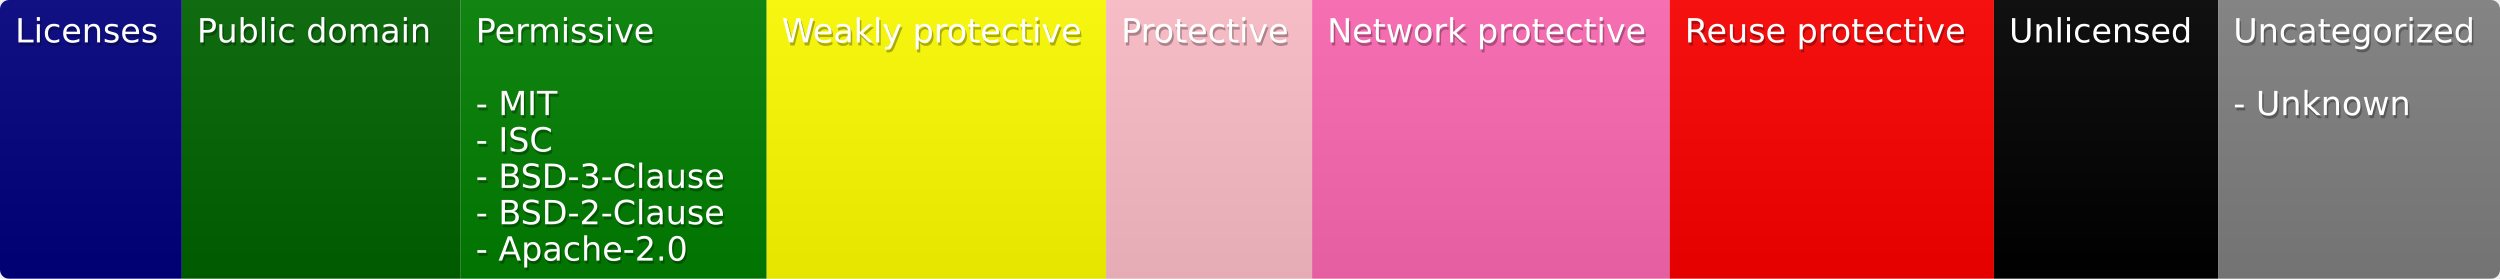
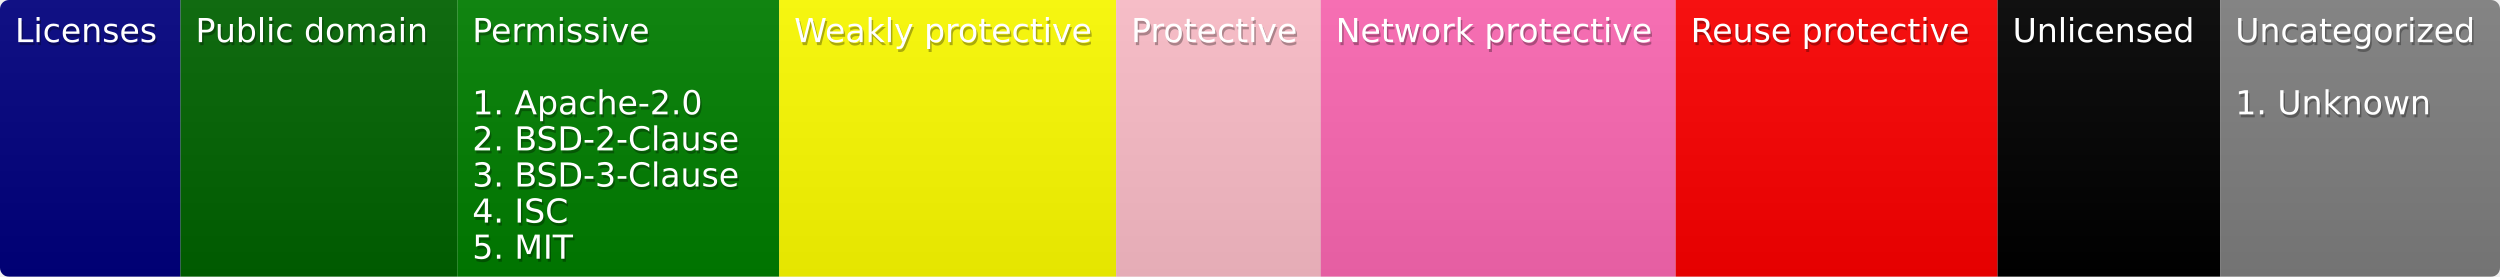
- <svg xmlns="http://www.w3.org/2000/svg" width="825" height="92">
+ <svg xmlns="http://www.w3.org/2000/svg" width="831" height="92">
  <defs>
    <style> text { font-size: 11px; font-family: Verdana,DejaVu Sans,Geneva,sans-serif; } text.shadow { fill: #010101; fill-opacity: .3; } text.high { fill: #ffffff; } </style>
    <linearGradient id="smooth" x2="0" y2="100%">
      <stop offset="0" stop-color="#aaa" stop-opacity=".1" />
      <stop offset="1" stop-opacity=".1" />
    </linearGradient>
    <mask id="round">
      <rect width="100%" height="100%" rx="3" fill="#fff" />
    </mask>
  </defs>
  <g id="bg" mask="url(#round)">
    <path fill="#000080" d="M0 0h60v92H0z" />
    <path fill="#006400" d="M60 0h92v92H60z" />
-     <path fill="#008000" d="M152 0h101v92H152z" />
-     <path fill="#ff0" d="M253 0h112v92H253z" />
-     <path fill="#ffc0cb" d="M365 0h68v92h-68z" />
-     <path fill="#ff69b4" d="M433 0h118v92H433z" />
-     <path fill="#f00" d="M551 0h107v92H551z" />
-     <path d="M658 0h74v92h-74z" />
-     <path fill="#808080" d="M732 0h93v92h-93z" />
-     <path fill="url(#smooth)" d="M0 0h825v92H0z" />
+     <path fill="#008000" d="M152 0h107v92H152z" />
+     <path fill="#ff0" d="M259 0h112v92H259z" />
+     <path fill="#ffc0cb" d="M371 0h68v92h-68z" />
+     <path fill="#ff69b4" d="M439 0h118v92H439z" />
+     <path fill="#f00" d="M557 0h107v92H557z" />
+     <path d="M664 0h74v92h-74z" />
+     <path fill="#808080" d="M738 0h93v92h-93z" />
+     <path fill="url(#smooth)" d="M0 0h831v92H0z" />
  </g>
  <g id="fg">
    <text class="shadow" x="5.5" y="15">Licenses</text>
    <text class="high" x="5" y="14">Licenses</text>
    <text class="shadow" x="65.5" y="15">Public domain</text>
    <text class="high" x="65" y="14">Public domain</text>
    <text class="shadow" x="157.5" y="15">Permissive</text>
    <text class="high" x="157" y="14">Permissive</text>
-     <text class="shadow" x="157.5" y="39">- MIT</text>
-     <text class="high" x="157" y="38">- MIT</text>
-     <text class="shadow" x="157.5" y="51">- ISC</text>
-     <text class="high" x="157" y="50">- ISC</text>
-     <text class="shadow" x="157.5" y="63">- BSD-3-Clause</text>
-     <text class="high" x="157" y="62">- BSD-3-Clause</text>
-     <text class="shadow" x="157.5" y="75">- BSD-2-Clause</text>
-     <text class="high" x="157" y="74">- BSD-2-Clause</text>
-     <text class="shadow" x="157.5" y="87">- Apache-2.0</text>
-     <text class="high" x="157" y="86">- Apache-2.0</text>
-     <text class="shadow" x="258.5" y="15">Weakly protective</text>
-     <text class="high" x="258" y="14">Weakly protective</text>
-     <text class="shadow" x="370.5" y="15">Protective</text>
-     <text class="high" x="370" y="14">Protective</text>
-     <text class="shadow" x="438.5" y="15">Network protective</text>
-     <text class="high" x="438" y="14">Network protective</text>
-     <text class="shadow" x="556.5" y="15">Reuse protective</text>
-     <text class="high" x="556" y="14">Reuse protective</text>
-     <text class="shadow" x="663.5" y="15">Unlicensed</text>
-     <text class="high" x="663" y="14">Unlicensed</text>
-     <text class="shadow" x="737.5" y="15">Uncategorized</text>
-     <text class="high" x="737" y="14">Uncategorized</text>
-     <text class="shadow" x="737.5" y="39">- Unknown</text>
-     <text class="high" x="737" y="38">- Unknown</text>
+     <text class="shadow" x="157.5" y="39">1. Apache-2.0</text>
+     <text class="high" x="157" y="38">1. Apache-2.0</text>
+     <text class="shadow" x="157.5" y="51">2. BSD-2-Clause</text>
+     <text class="high" x="157" y="50">2. BSD-2-Clause</text>
+     <text class="shadow" x="157.5" y="63">3. BSD-3-Clause</text>
+     <text class="high" x="157" y="62">3. BSD-3-Clause</text>
+     <text class="shadow" x="157.5" y="75">4. ISC</text>
+     <text class="high" x="157" y="74">4. ISC</text>
+     <text class="shadow" x="157.5" y="87">5. MIT</text>
+     <text class="high" x="157" y="86">5. MIT</text>
+     <text class="shadow" x="264.5" y="15">Weakly protective</text>
+     <text class="high" x="264" y="14">Weakly protective</text>
+     <text class="shadow" x="376.5" y="15">Protective</text>
+     <text class="high" x="376" y="14">Protective</text>
+     <text class="shadow" x="444.5" y="15">Network protective</text>
+     <text class="high" x="444" y="14">Network protective</text>
+     <text class="shadow" x="562.5" y="15">Reuse protective</text>
+     <text class="high" x="562" y="14">Reuse protective</text>
+     <text class="shadow" x="669.5" y="15">Unlicensed</text>
+     <text class="high" x="669" y="14">Unlicensed</text>
+     <text class="shadow" x="743.5" y="15">Uncategorized</text>
+     <text class="high" x="743" y="14">Uncategorized</text>
+     <text class="shadow" x="743.5" y="39">1. Unknown</text>
+     <text class="high" x="743" y="38">1. Unknown</text>
  </g>
</svg>
